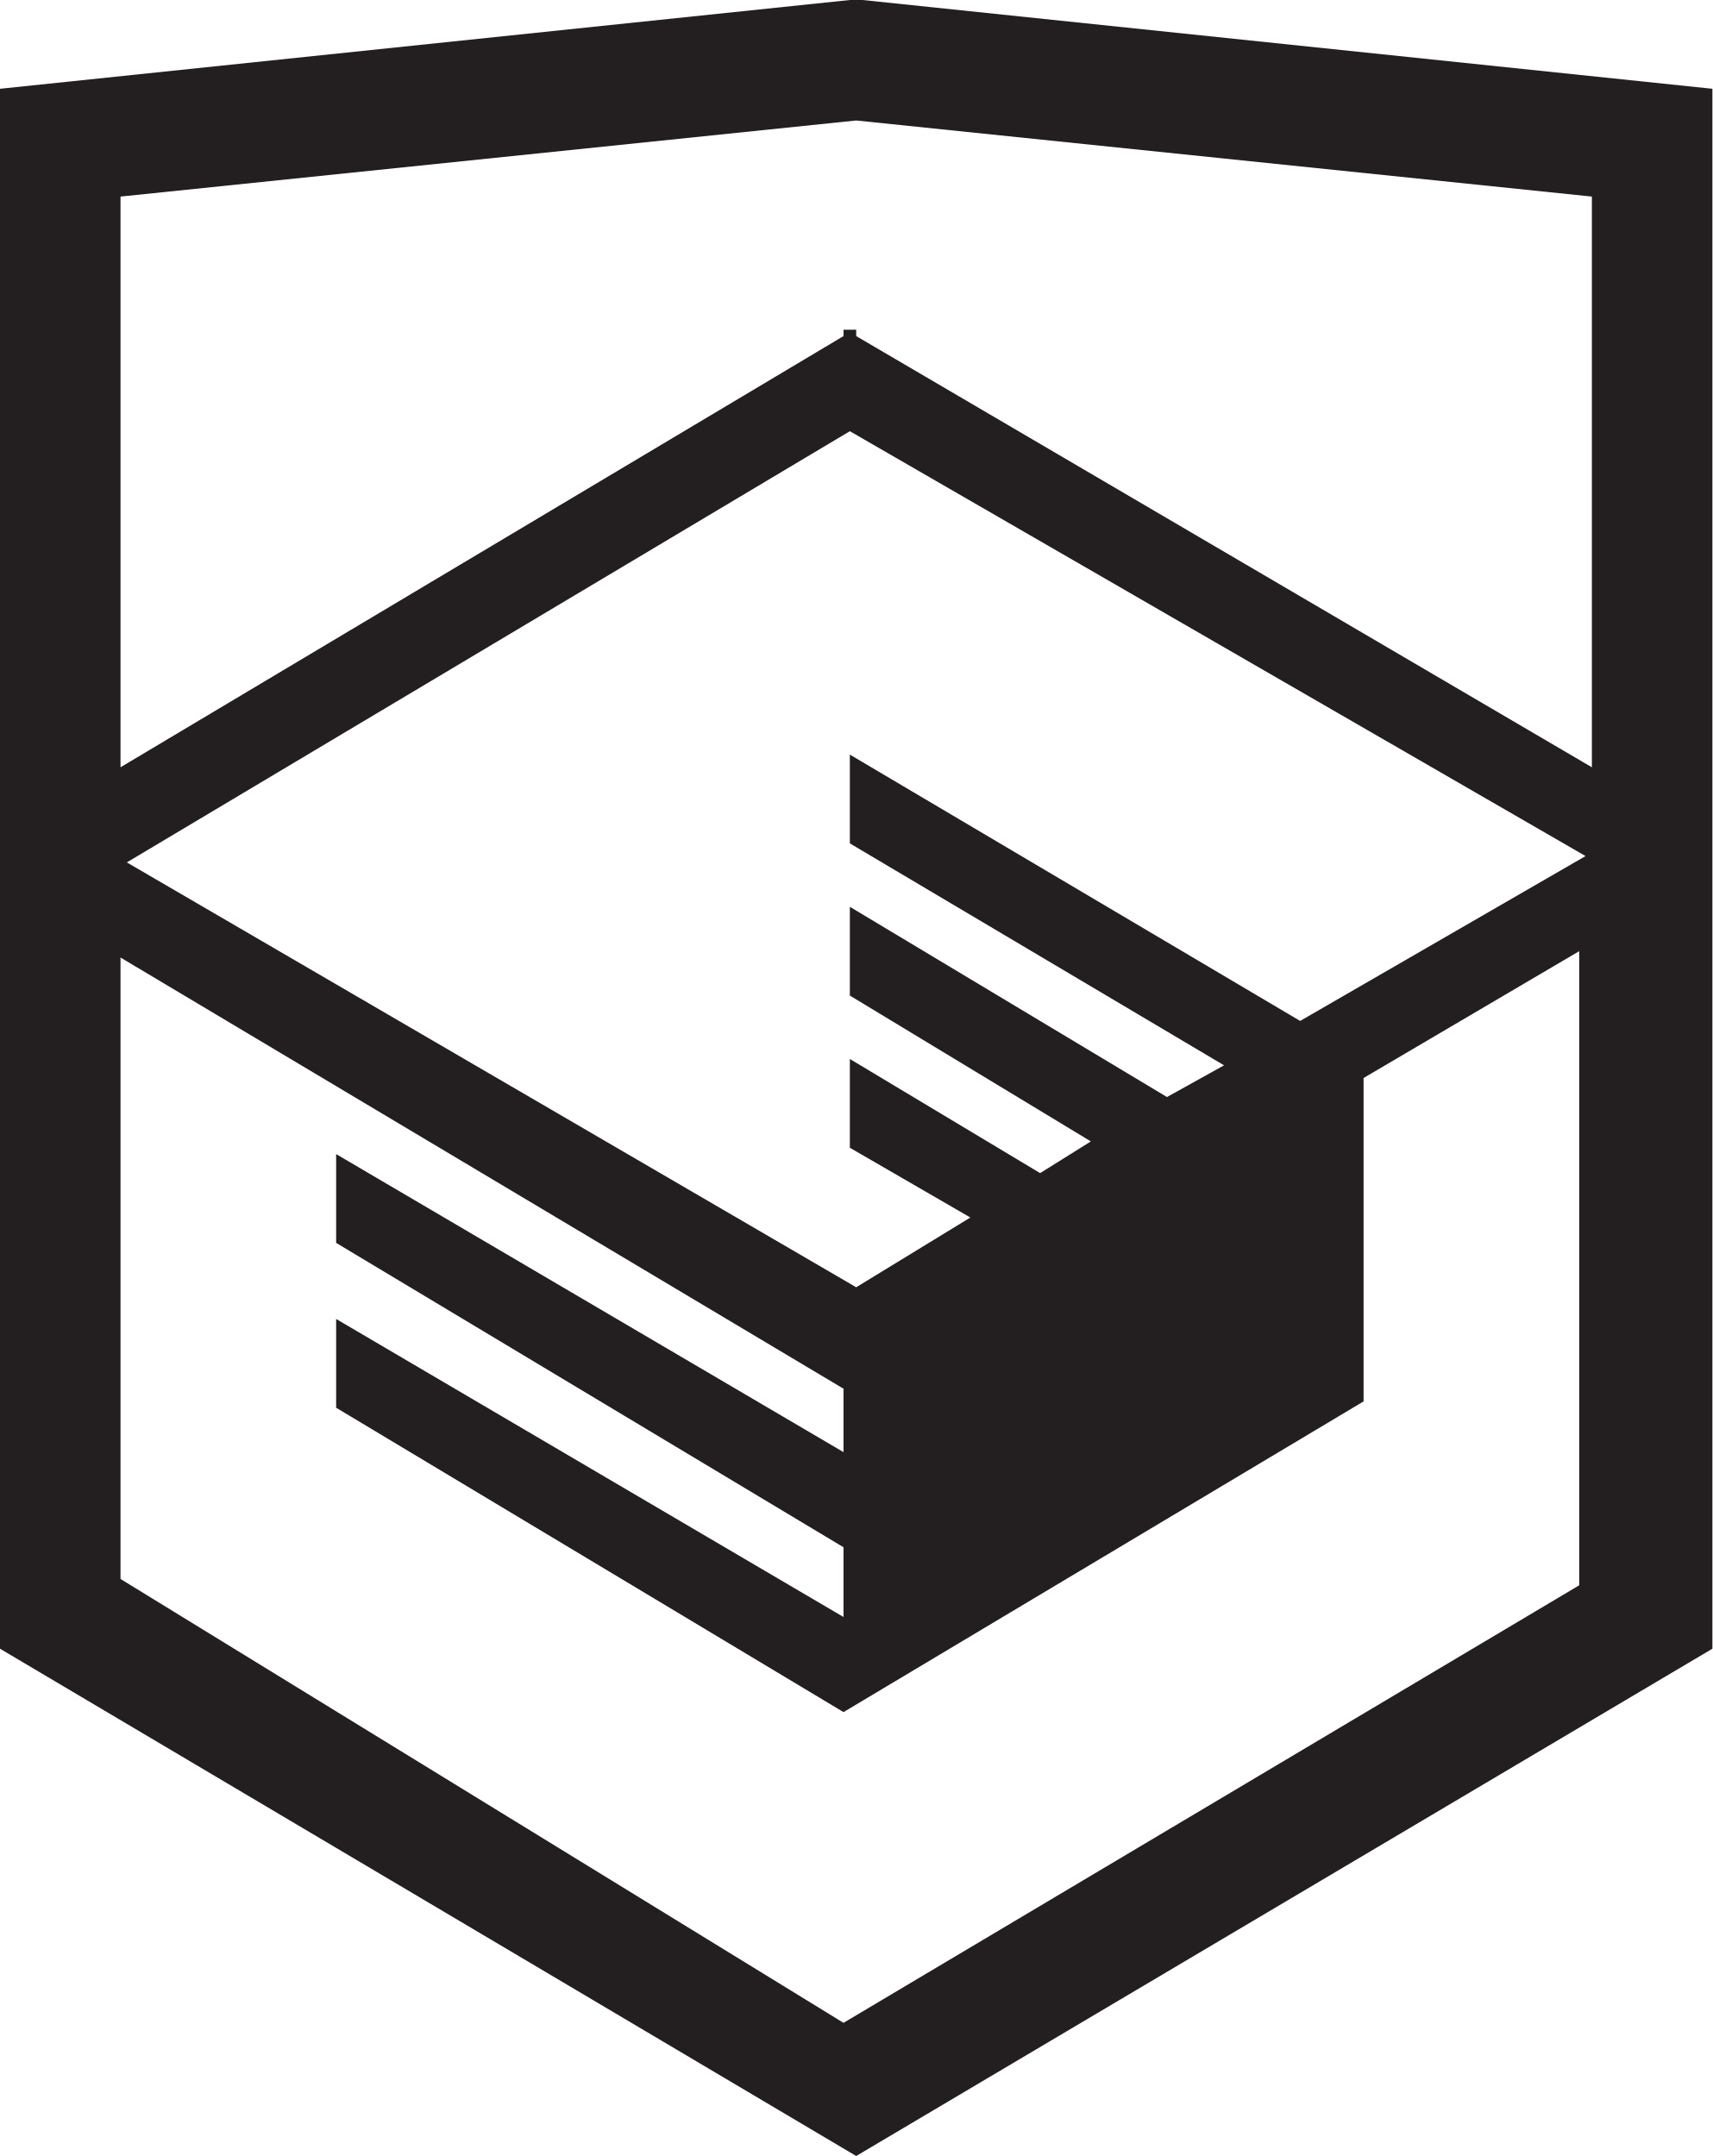
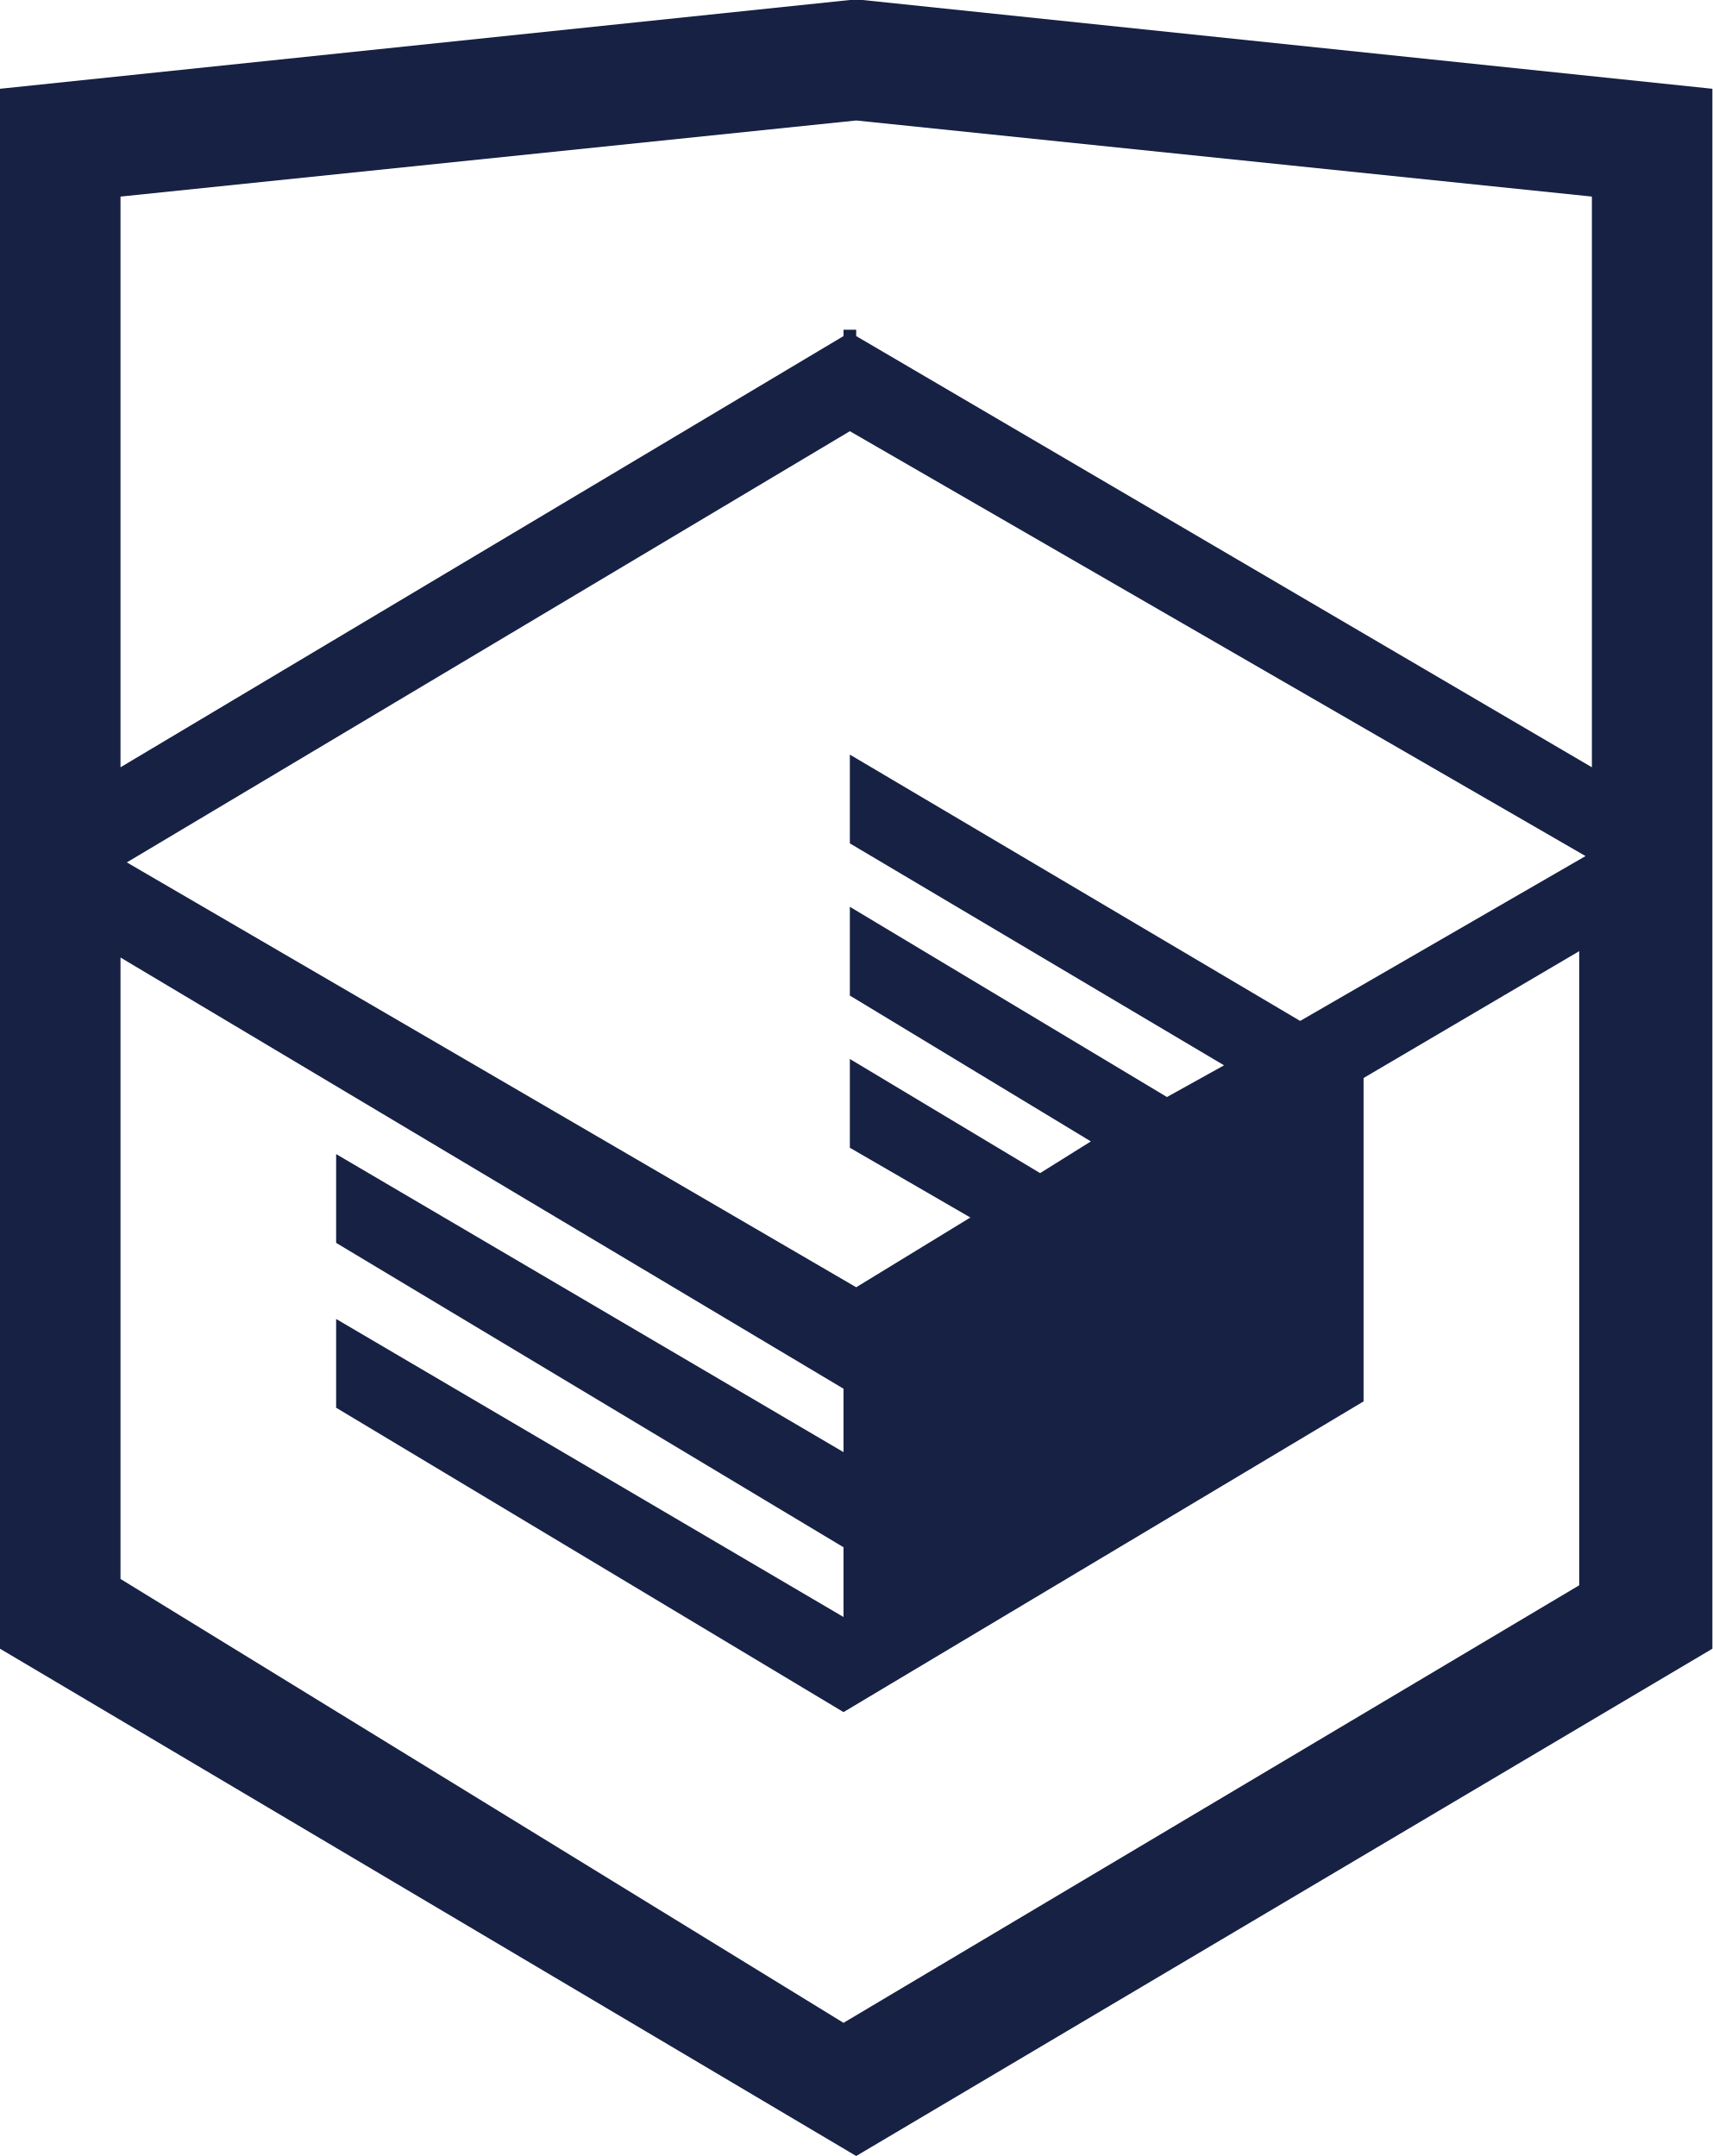
<svg xmlns="http://www.w3.org/2000/svg" version="1.1" id="Layer_1" x="0px" y="0px" viewBox="0 0 27 34" style="enable-background:new 0 0 27 34;" xml:space="preserve">
  <style type="text/css">
-   .st0{fill:#231F20;}
+   .st0{fill:rgba(22, 33, 68, 1);}
</style>
  <path class="st0" d="M13.6,0l-0.2,0L0,1.4V26l13.5,8L27,26l0,0V1.4L13.6,0z M19.3,16.8l-0.9,0.5l-5-3l0,1.4l3.8,2.3l-0.8,0.5l-3-1.8   l0,1.4l1.9,1.1l-1.8,1.1L2,13.6l11.4-6.8L25,13.5l-4.5,2.6l-7.1-4.2l0,1.4L19.3,16.8z M1.9,15.1l11.4,6.8l0,1l-8-4.7l0,1.4l8,4.8   l0,1.1l-8-4.7l0,1.4l8,4.8l0,0l8.2-4.9v-1.3l0-0.1V17l3.4-2v10l-11.6,6.9L1.9,24.9V15.1z M1.9,12.1V3.1l11.6-1.2l11.6,1.2v9   L13.5,5.3l0-0.1l-0.1,0l-0.1,0v0.1L1.9,12.1z" />
</svg>
